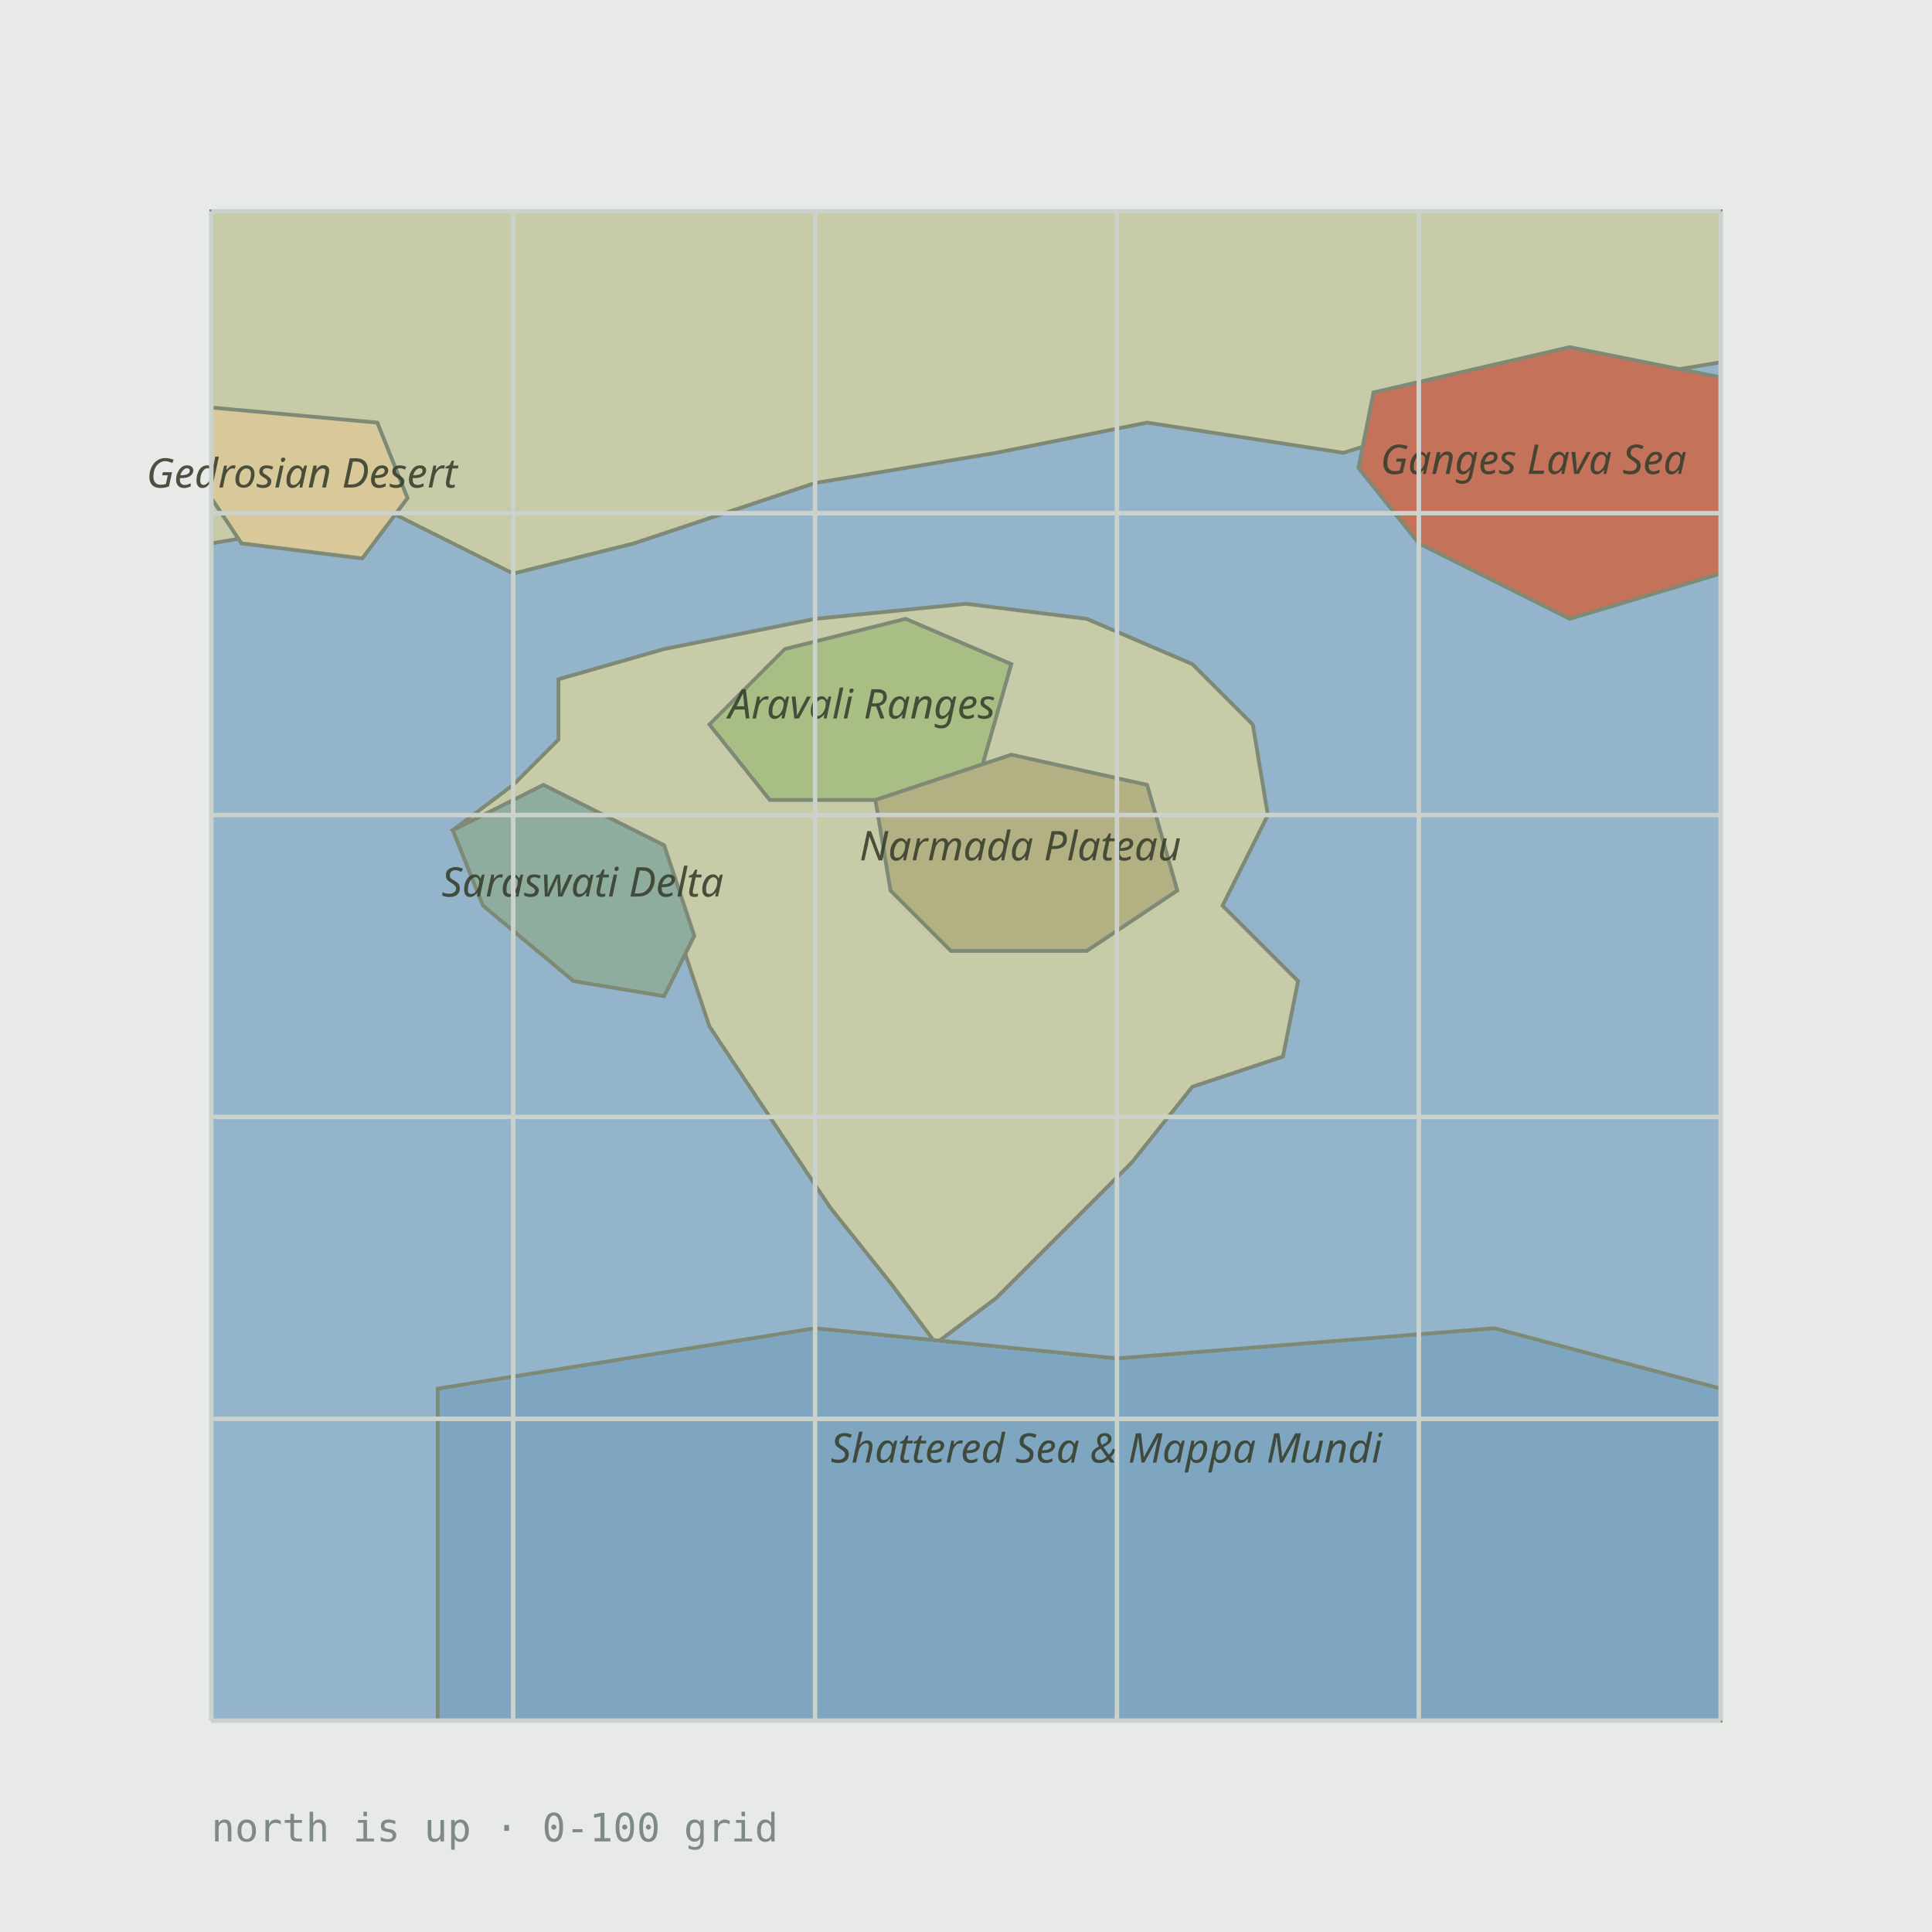
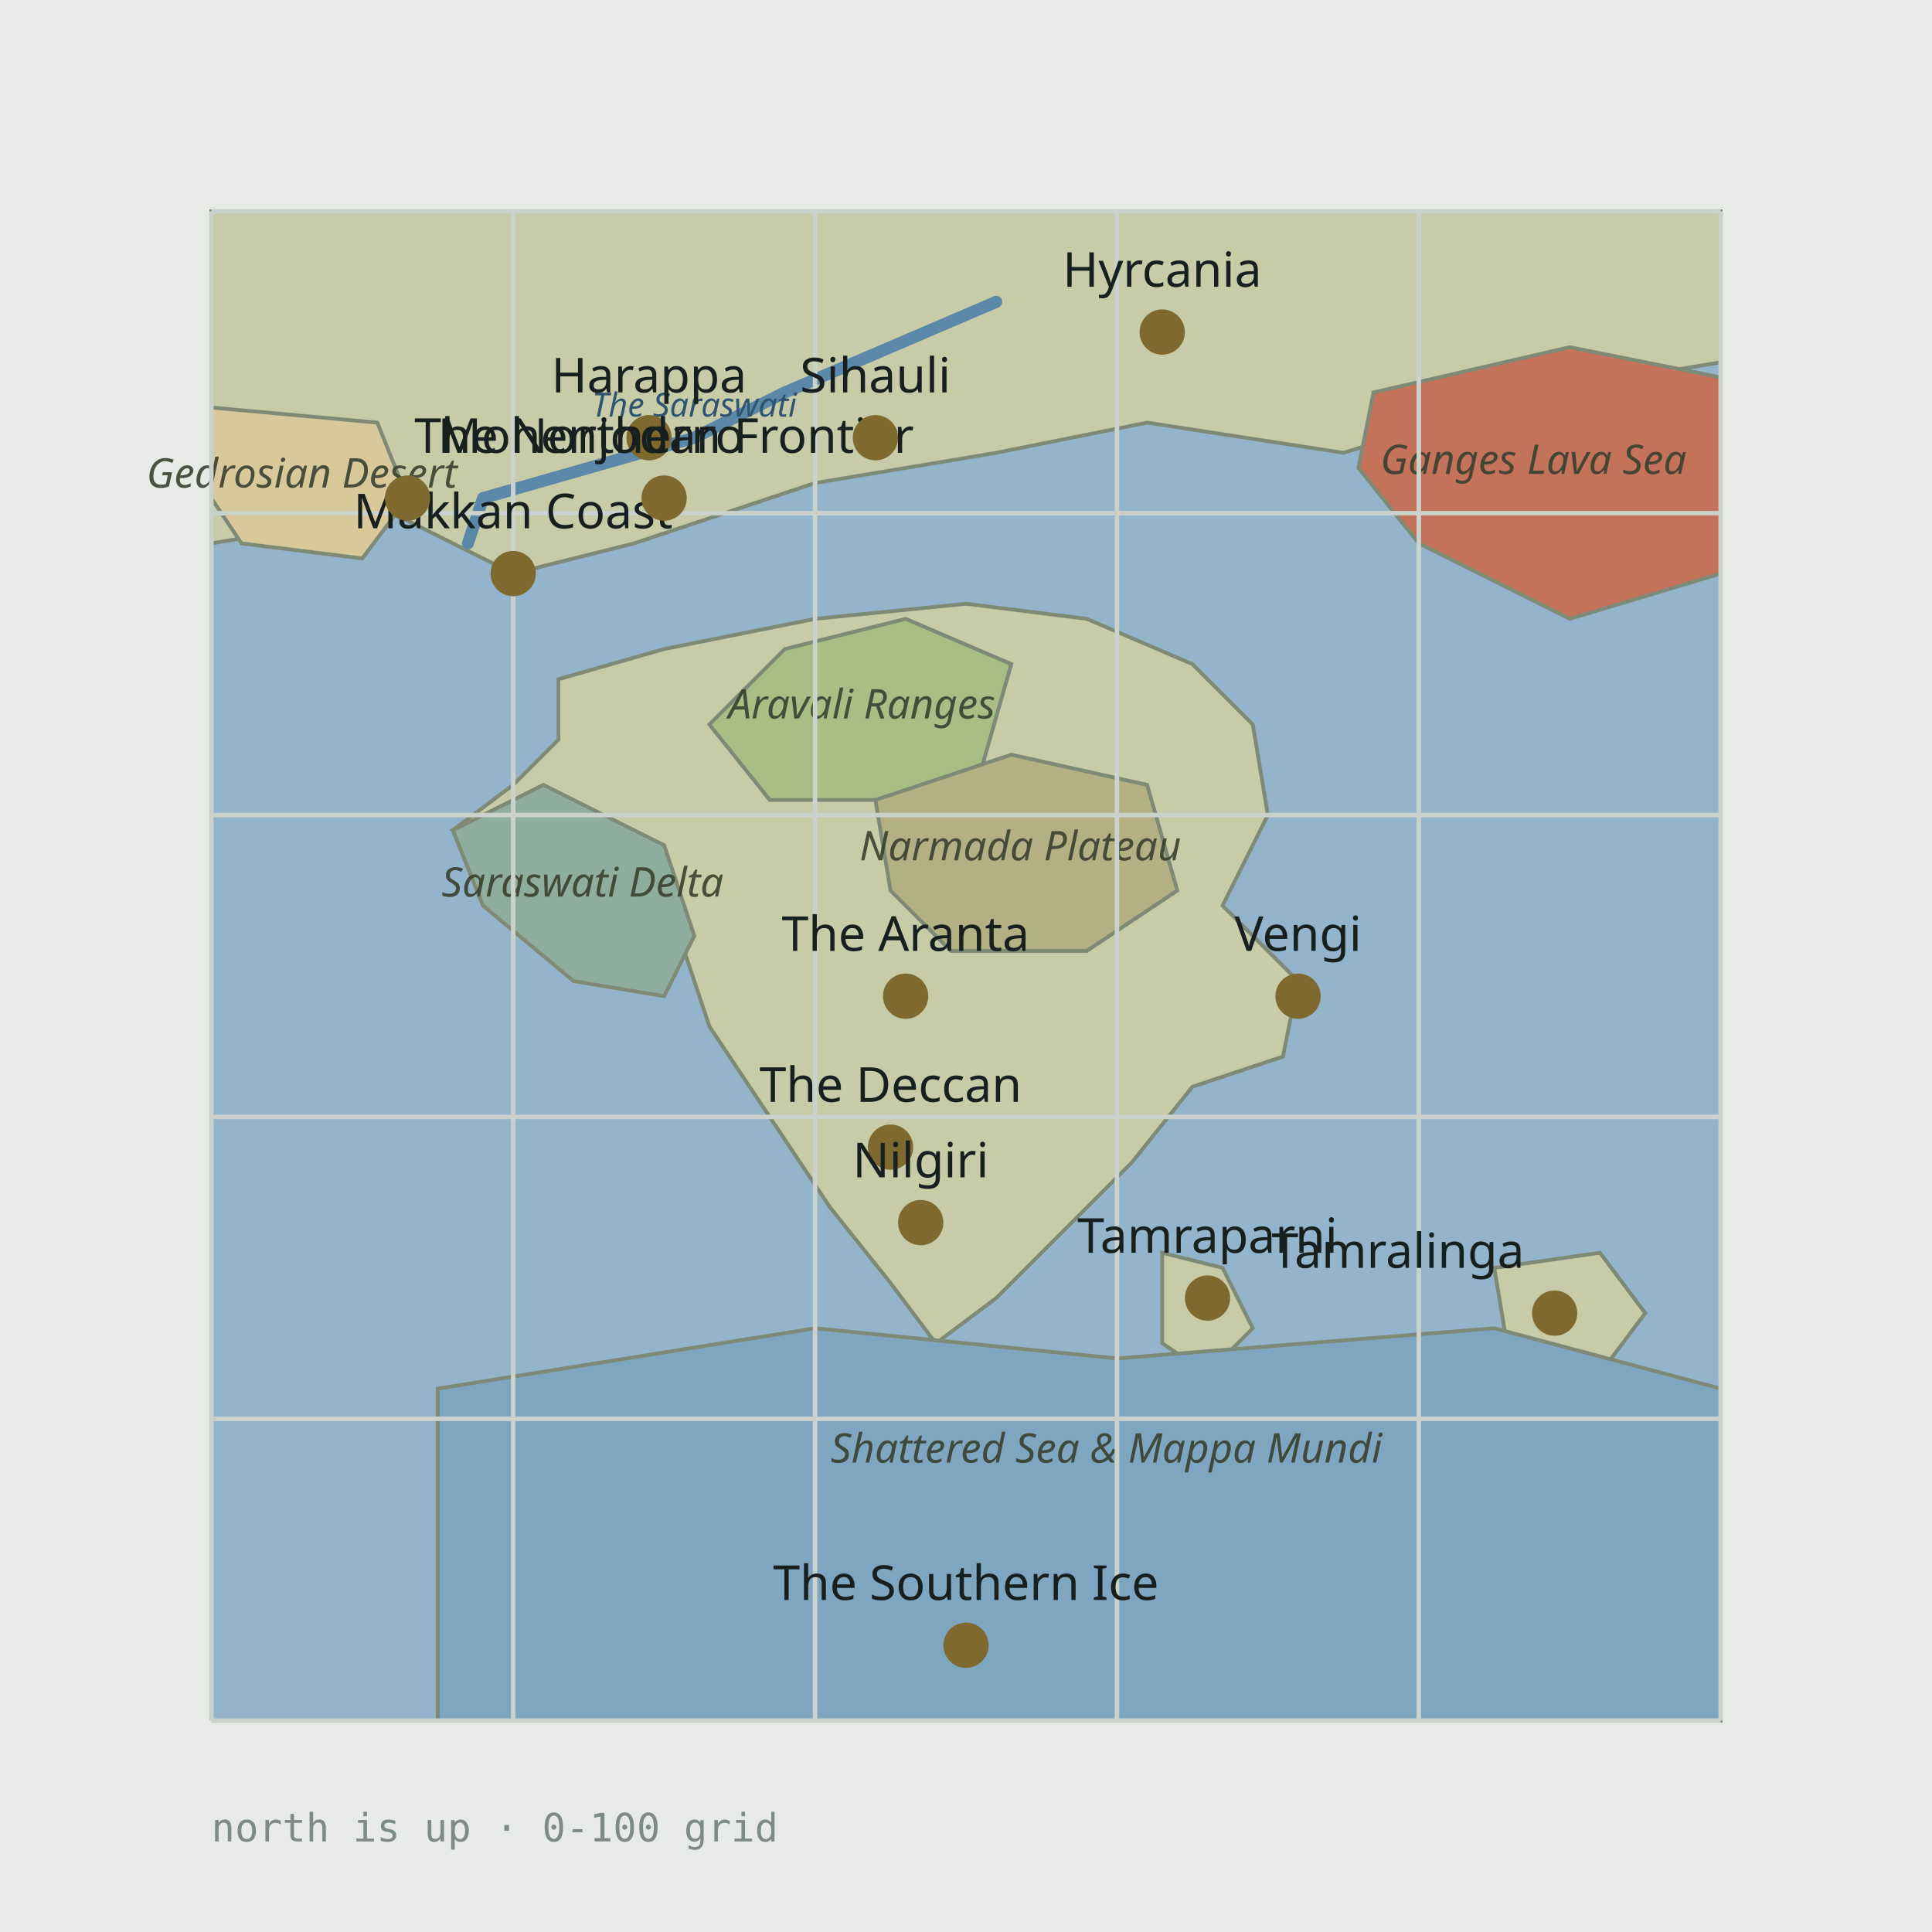
<svg xmlns="http://www.w3.org/2000/svg" viewBox="-14 -14 128 128" width="720" role="img" aria-label="Map of Civilization Dawn (Lothal Era)">
  <style>
  .bg{fill:#E7EAE6}.grid{stroke:#CBD1CB;stroke-width:.3}.edge{stroke:#AFB8B1;stroke-width:.6}
  .dot{fill:#2C5C8F}.dot-place{fill:#7E6A2E}
  .lbl{fill:#17201F;font:3.2px Archivo,sans-serif}
  .cap{fill:#7D8A86;font:2.6px 'JetBrains Mono',monospace}
  .sea{fill:#93B4CB} .land{fill:#C8CBA8}
  polygon{stroke:#7E8A76;stroke-width:.25}
  .rgn{fill:#39402F;font:2.7px Archivo,sans-serif;font-style:italic;opacity:.9}
+   .course{fill:none;stroke:#5B87A8;stroke-width:.8;stroke-linejoin:round;stroke-linecap:round}
+   .course-lbl{fill:#2F5470;font:2.2px Archivo,sans-serif;font-style:italic}
  .t-desert{fill:#D9C89A}.t-plains{fill:#A8BE84}.t-forest{fill:#7EA46E}.t-wetland{fill:#8FAD9E}.t-hills{fill:#B3B183}.t-mountains{fill:#A9A79C}.t-river{fill:#8FB3C4}.t-coast{fill:#D8CBA0}.t-sea{fill:#7FA6C0}.t-lava_field{fill:#C4735A}
  @media(prefers-color-scheme:dark){
   .bg{fill:#121817}.grid{stroke:#28322F}.edge{stroke:#3E4C4E}
   .dot{fill:#74A8DA}.dot-place{fill:#CBAE6A}.lbl{fill:#E2E7E3}.cap{fill:#78857F}
   .sea{fill:#18242E} .land{fill:#2A3026}
   polygon{stroke:#3A4436} .rgn{fill:#9FB09A}
+    .course{stroke:#6E9CBD} .course-lbl{fill:#9DBDD4}
   .t-desert{fill:#3B3524}.t-plains{fill:#2A3520}.t-forest{fill:#20301E}.t-wetland{fill:#1E2E2A}.t-hills{fill:#302E20}.t-mountains{fill:#2C2B26}.t-river{fill:#1D2E36}.t-coast{fill:#393322}.t-sea{fill:#1B2C36}.t-lava_field{fill:#3A1C15}
  }
</style>
  <rect class="bg" x="-14" y="-14" width="128" height="128" />
  <rect class="sea" x="0" y="0" width="100" height="100" />
  <polygon class="land" points="23,31 30,29 40,27 50,26 58,27 65,30 69,34 70,40 67,46 72,51 71,56 65,58 61,63 57,67 52,72 48,75 45,71 41,66 37,60 33,54 31,48 30,45 25,44 19,43 16,41 20,38 23,35" />
  <polygon class="land" points="0,0 100,0 100,10 88,12 75,16 62,14 52,16 40,18 28,22 20,24 12,20 0,22" />
+   <polygon class="land" points="85,70 92,69 95,73 92,77 86,76" />
+   <polygon class="land" points="63,69 67,70 69,74 66,77 63,75" />
  <polygon class="t-plains" points="33,34 38,29 46,27 53,30 51,37 44,39 37,39" />
  <text class="rgn" x="43.1" y="33.6" text-anchor="middle">Aravali Ranges</text>
  <polygon class="t-lava_field" points="77,12 90,9 100,11 100,24 90,27 80,22 76,17" />
  <text class="rgn" x="87.6" y="17.4" text-anchor="middle">Ganges Lava Sea</text>
  <polygon class="t-desert" points="0,13 11,14 13,19 10,23 2,22 0,19" />
  <text class="rgn" x="6.0" y="18.3" text-anchor="middle">Gedrosian Desert</text>
  <polygon class="t-hills" points="44,39 53,36 62,38 64,45 58,49 49,49 45,45" />
  <text class="rgn" x="53.6" y="43.0" text-anchor="middle">Narmada Plateau</text>
  <polygon class="t-wetland" points="16,41 22,38 30,42 32,48 30,52 24,51 18,46" />
  <text class="rgn" x="24.6" y="45.4" text-anchor="middle">Saraswati Delta</text>
  <polygon class="t-sea" points="15,78 40,74 60,76 85,74 100,78 100,100 15,100" />
  <text class="rgn" x="59.3" y="82.9" text-anchor="middle">Shattered Sea &amp; Mappa Mundi</text>
+   <polyline class="course" points="52,6 45,9 38,12 32,15 25,17 18,19 17,22" />
+   <text class="course-lbl" x="32.0" y="13.6" text-anchor="middle">The Saraswati</text>
  <line class="grid" x1="0" y1="0" x2="0" y2="100" />
  <line class="grid" x1="0" y1="0" x2="100" y2="0" />
  <line class="grid" x1="20" y1="0" x2="20" y2="100" />
  <line class="grid" x1="0" y1="20" x2="100" y2="20" />
  <line class="grid" x1="40" y1="0" x2="40" y2="100" />
  <line class="grid" x1="0" y1="40" x2="100" y2="40" />
  <line class="grid" x1="60" y1="0" x2="60" y2="100" />
  <line class="grid" x1="0" y1="60" x2="100" y2="60" />
  <line class="grid" x1="80" y1="0" x2="80" y2="100" />
  <line class="grid" x1="0" y1="80" x2="100" y2="80" />
  <line class="grid" x1="100" y1="0" x2="100" y2="100" />
  <line class="grid" x1="0" y1="100" x2="100" y2="100" />
+   <circle class="dot-place" cx="46" cy="52" r="1.5" />
+   <text class="lbl" x="46" y="49" text-anchor="middle">The Aranta</text>
+   <circle class="dot-place" cx="45" cy="62" r="1.5" />
+   <text class="lbl" x="45" y="59" text-anchor="middle">The Deccan</text>
+   <circle class="dot-place" cx="29" cy="15" r="1.5" />
+   <text class="lbl" x="29" y="12" text-anchor="middle">Harappa</text>
+   <circle class="dot-place" cx="63" cy="8" r="1.5" />
+   <text class="lbl" x="63" y="5" text-anchor="middle">Hyrcania</text>
+   <circle class="dot-place" cx="20" cy="24" r="1.5" />
+   <text class="lbl" x="20" y="21" text-anchor="middle">Makkan Coast</text>
+   <circle class="dot-place" cx="13" cy="19" r="1.5" />
+   <text class="lbl" x="15" y="16" text-anchor="start">Mohenjodaro</text>
+   <circle class="dot-place" cx="47" cy="67" r="1.5" />
+   <text class="lbl" x="47" y="64" text-anchor="middle">Nilgiri</text>
+   <circle class="dot-place" cx="30" cy="19" r="1.5" />
+   <text class="lbl" x="30" y="16" text-anchor="middle">The Northern Frontier</text>
+   <circle class="dot-place" cx="44" cy="15" r="1.5" />
+   <text class="lbl" x="44" y="12" text-anchor="middle">Sihauli</text>
+   <circle class="dot-place" cx="50" cy="95" r="1.5" />
+   <text class="lbl" x="50" y="92" text-anchor="middle">The Southern Ice</text>
+   <circle class="dot-place" cx="89" cy="73" r="1.5" />
+   <text class="lbl" x="87" y="70" text-anchor="end">Tamralinga</text>
+   <circle class="dot-place" cx="66" cy="72" r="1.5" />
+   <text class="lbl" x="66" y="69" text-anchor="middle">Tamraparni</text>
+   <circle class="dot-place" cx="72" cy="52" r="1.5" />
+   <text class="lbl" x="72" y="49" text-anchor="middle">Vengi</text>
  <text class="cap" x="0" y="108">north is up · 0-100 grid</text>
</svg>
